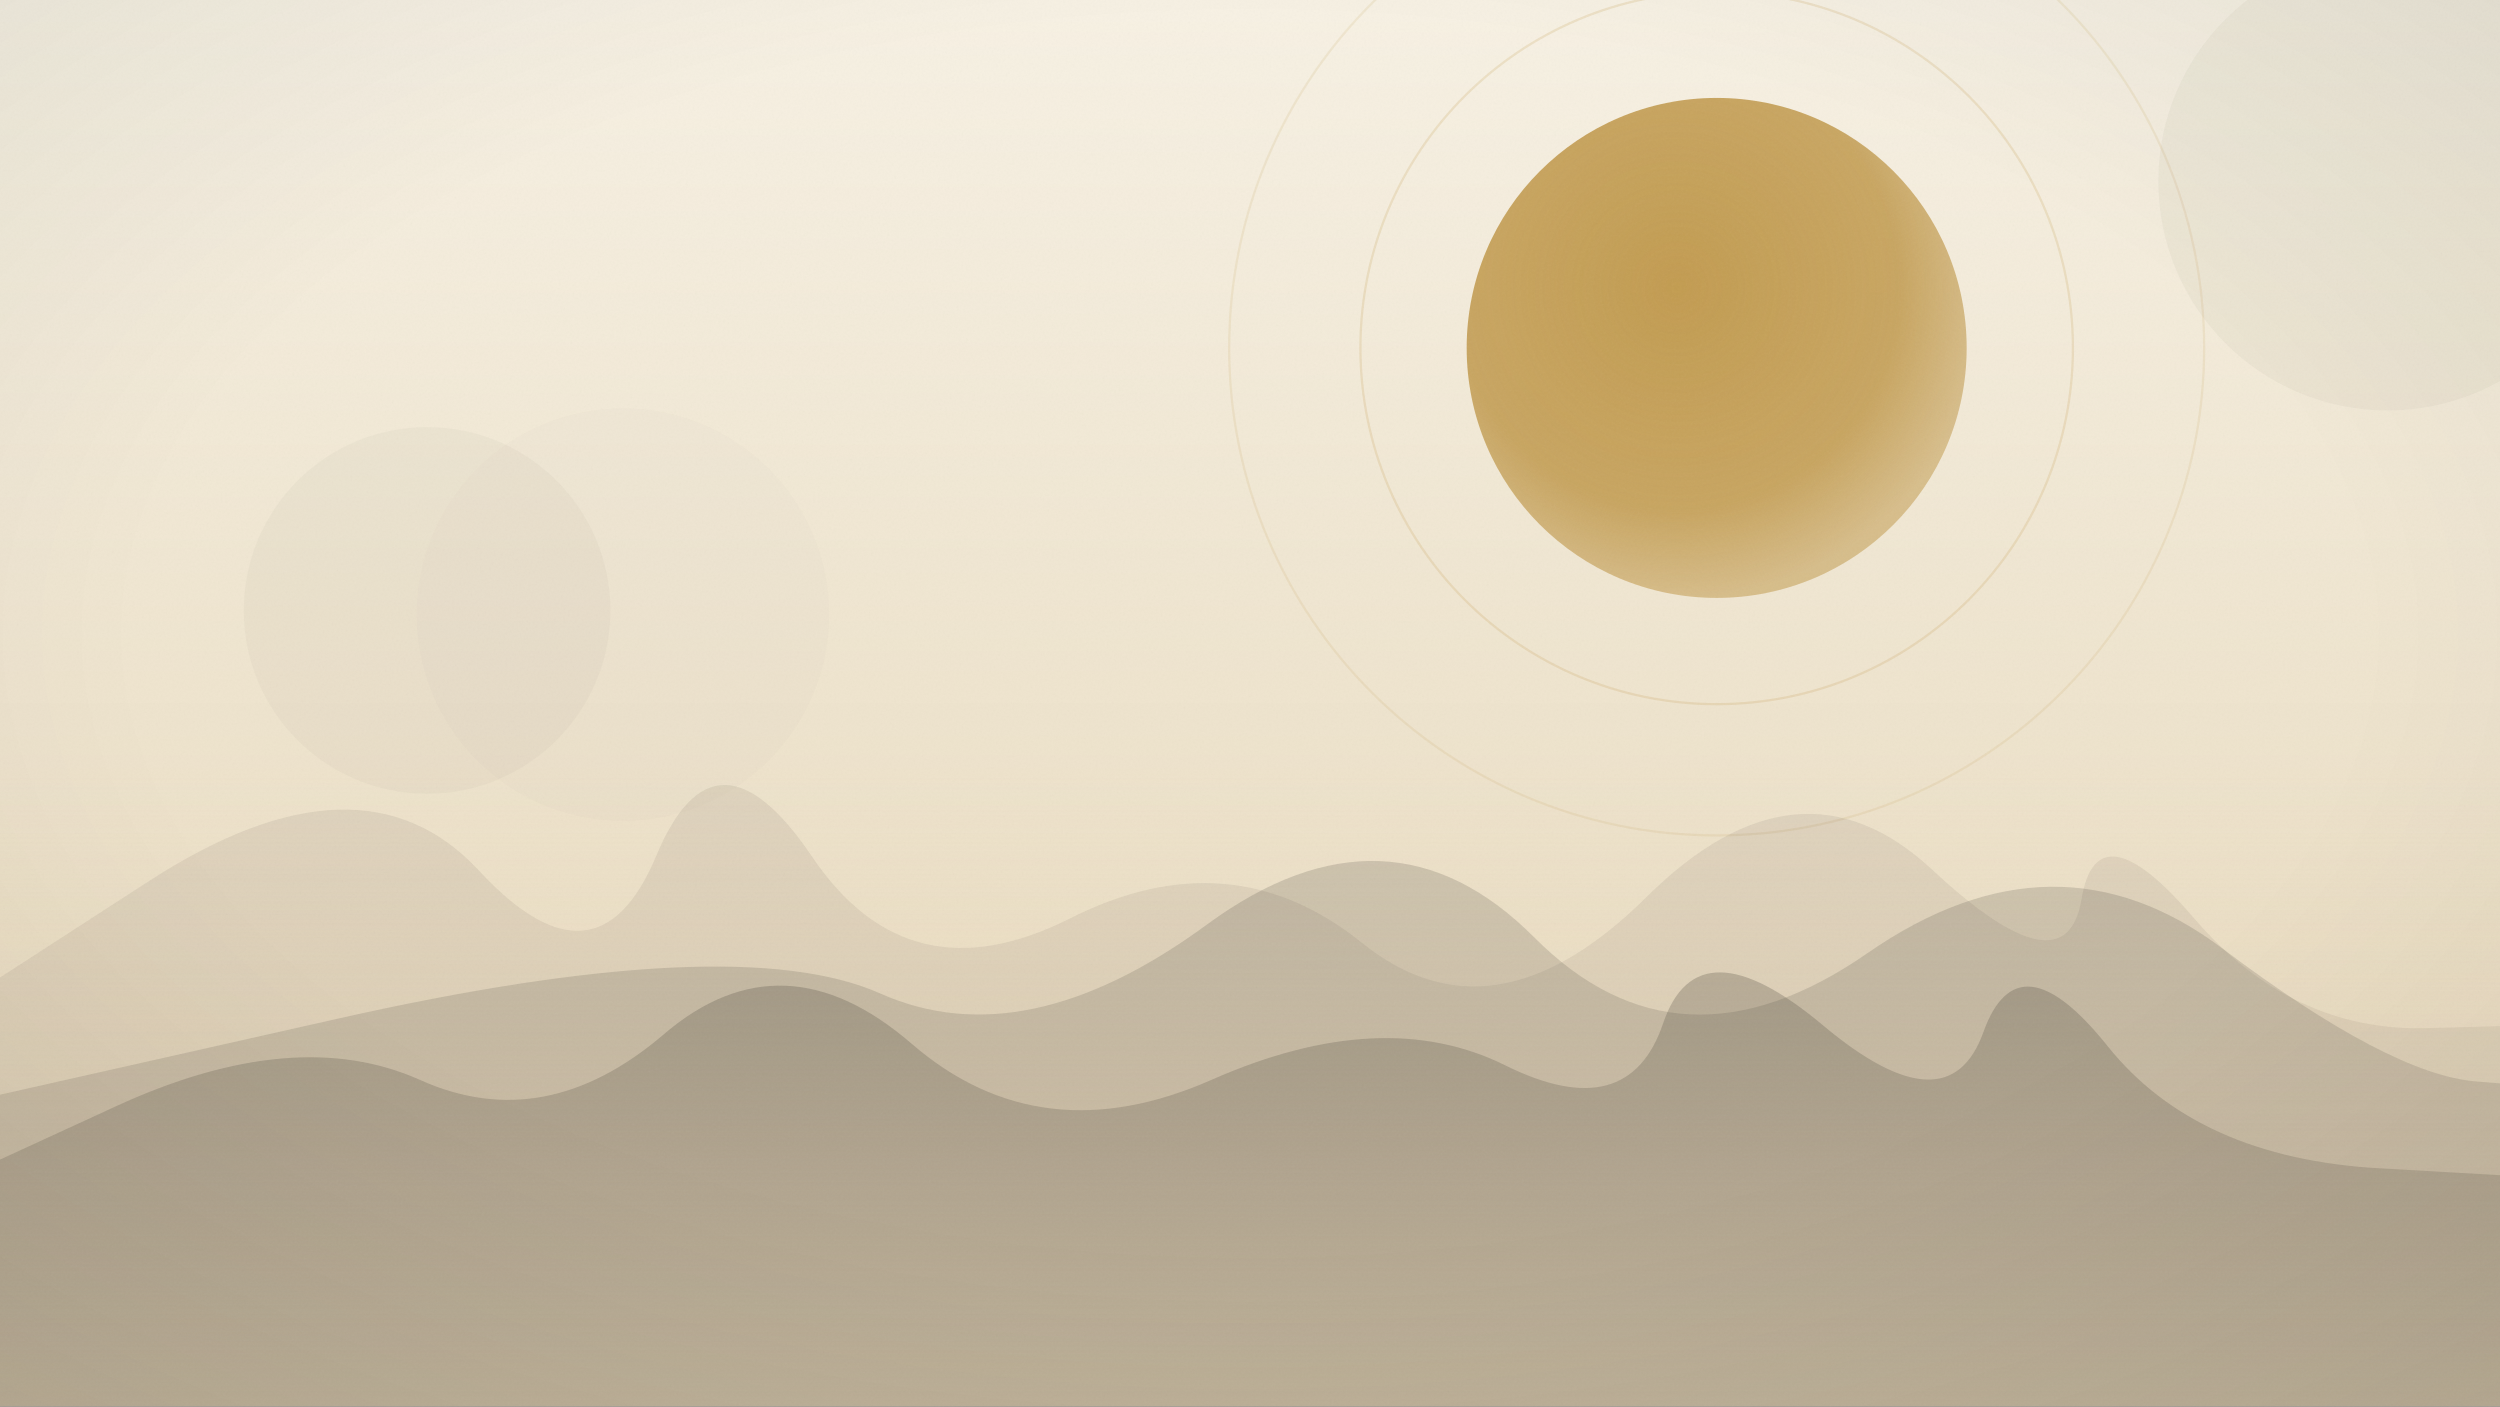
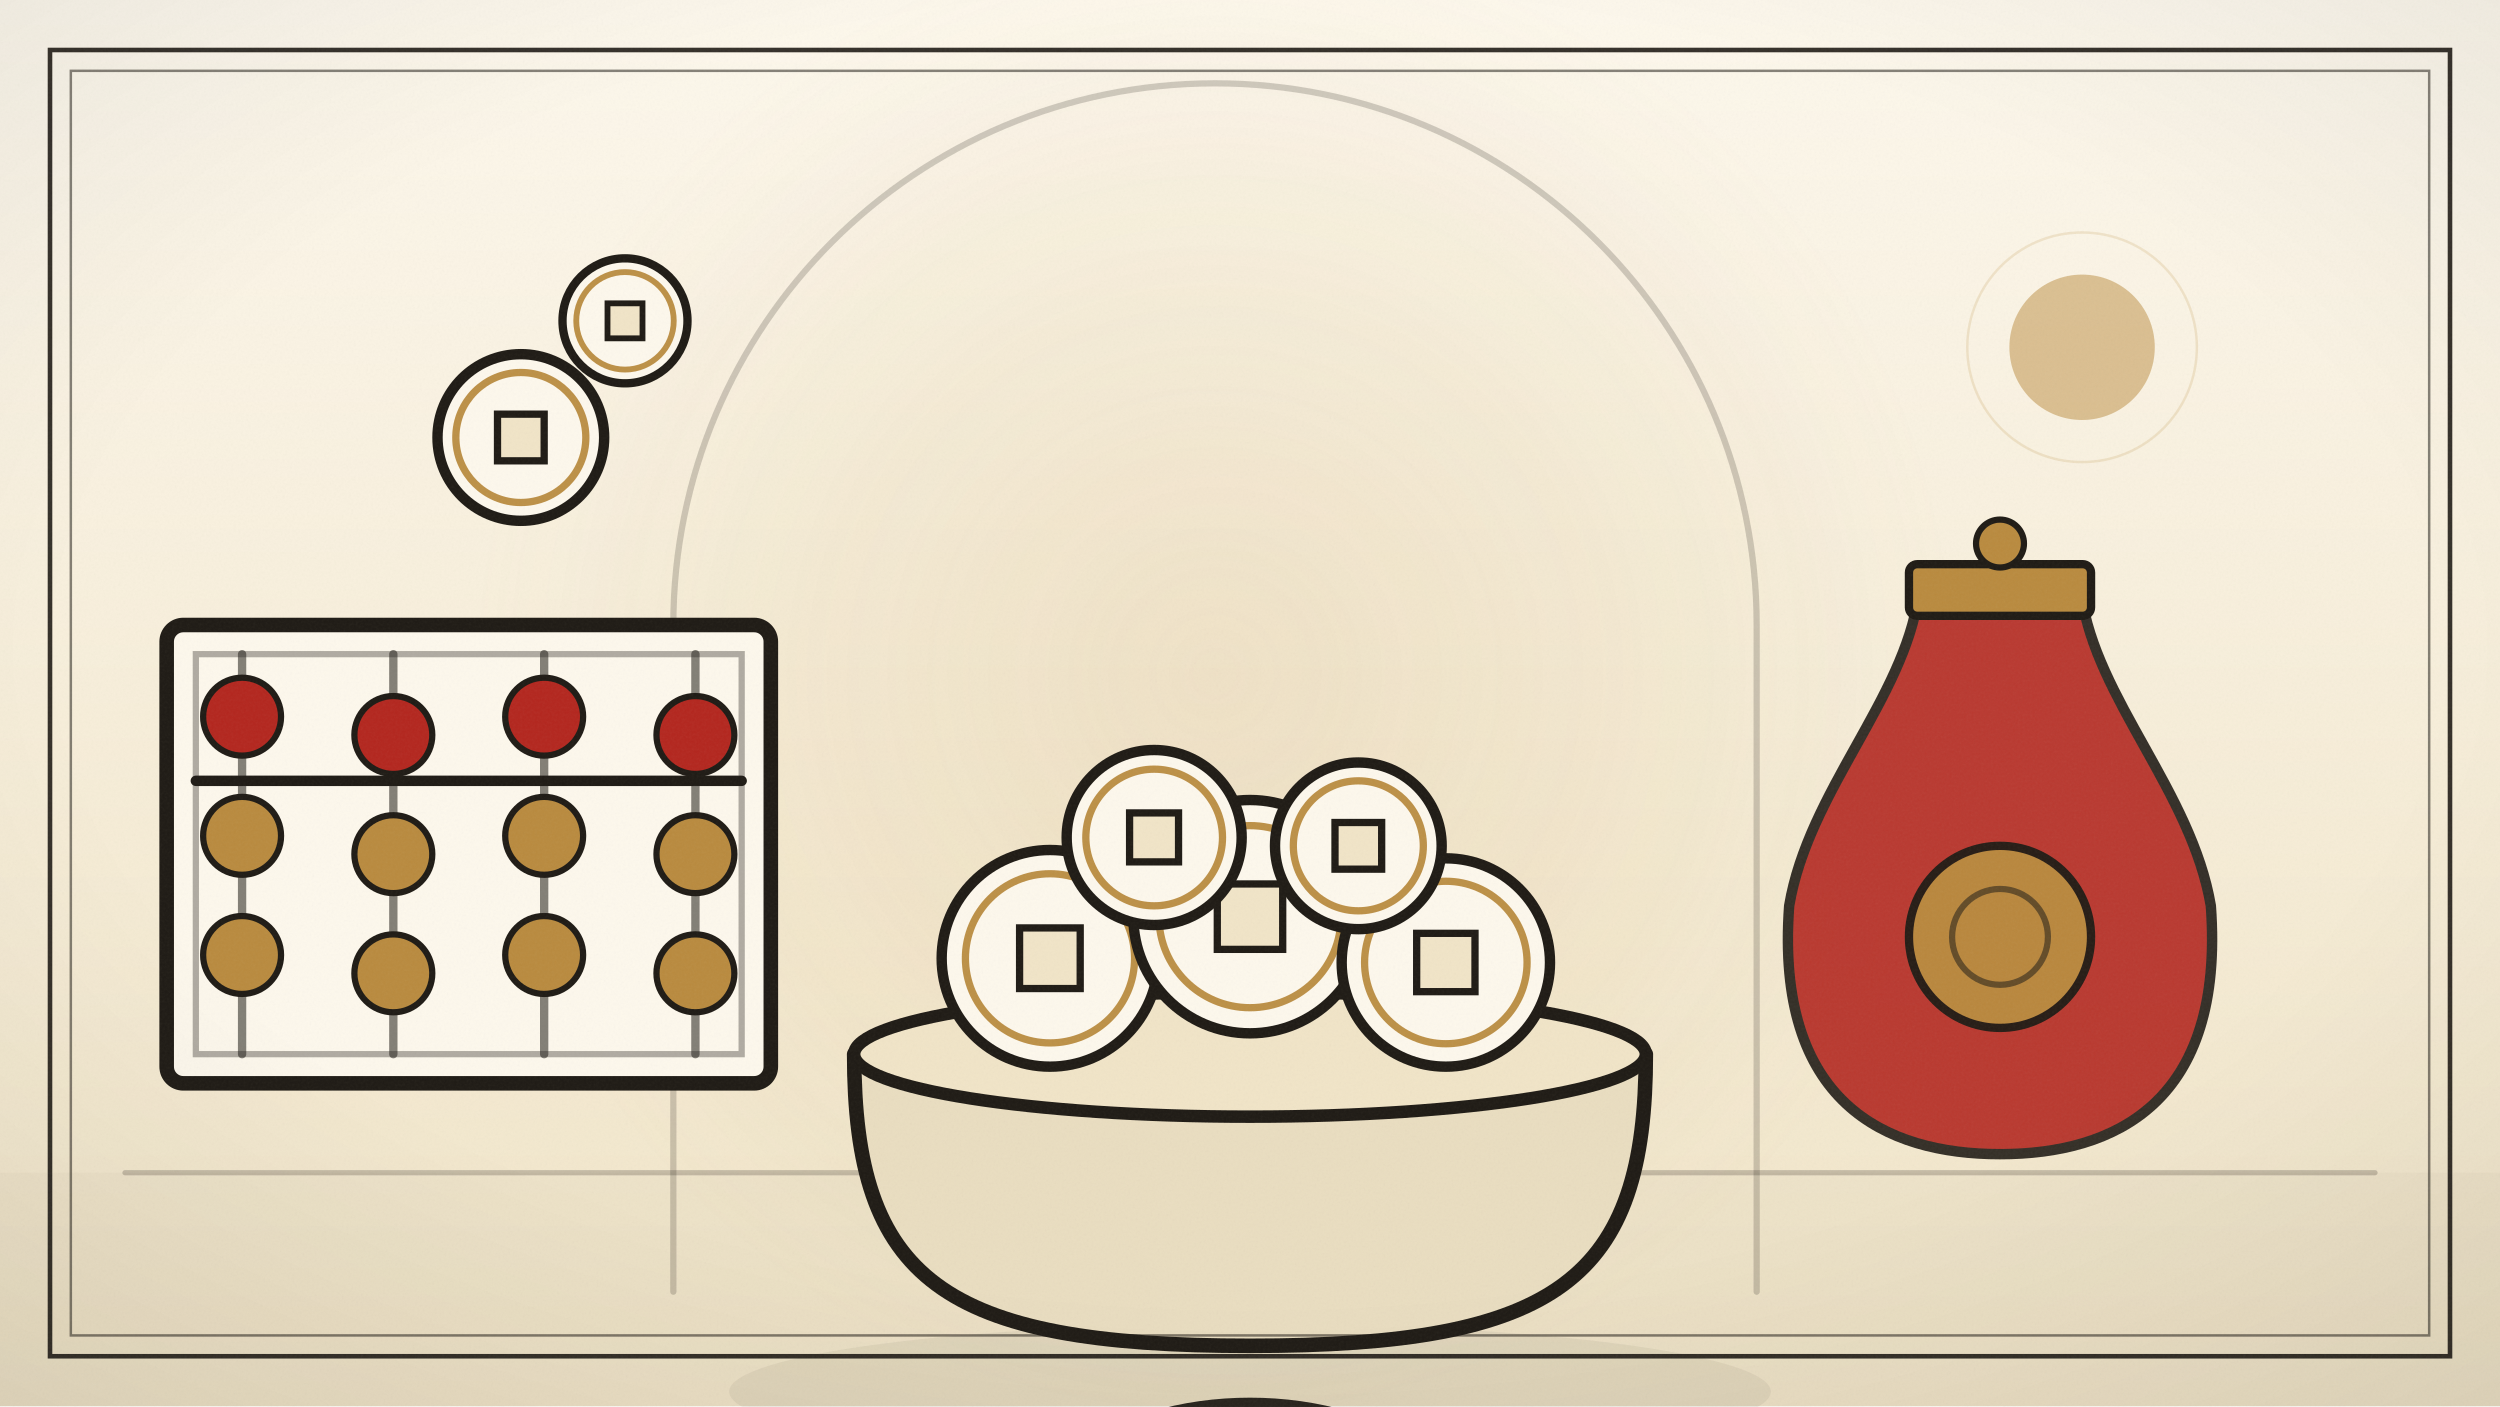
- <svg xmlns="http://www.w3.org/2000/svg" viewBox="0 0 1200 675" width="1200" height="675" role="img" aria-label="정운타임즈 동양풍 일러스트">
+ <svg xmlns="http://www.w3.org/2000/svg" viewBox="0 0 1200 675" width="1200" height="675" role="img" aria-label="정운타임즈 일러스트 · money">
  <defs>
-     <linearGradient id="sky81563" x1="0" y1="0" x2="0" y2="1">
-       <stop offset="0" stop-color="#f7f1e3" />
-       <stop offset="1" stop-color="#e6d6b8" />
+     <linearGradient id="paper81563" x1="0" y1="0" x2="0" y2="1">
+       <stop offset="0" stop-color="#fdf8ec" />
+       <stop offset="1" stop-color="#f1e4c7" />
    </linearGradient>
-     <radialGradient id="disc81563" cx="0.42" cy="0.38" r="0.62">
-       <stop offset="0" stop-color="#c19a4e" stop-opacity="0.98" />
-       <stop offset="0.72" stop-color="#c19a4e" stop-opacity="0.86" />
-       <stop offset="1" stop-color="#c19a4e" stop-opacity="0.55" />
+     <radialGradient id="wash81563" cx="0.5" cy="0.5" r="0.5">
+       <stop offset="0" stop-color="#b98a3e" stop-opacity="0.16" />
+       <stop offset="0.62" stop-color="#b98a3e" stop-opacity="0.07" />
+       <stop offset="1" stop-color="#b98a3e" stop-opacity="0" />
    </radialGradient>
-     <linearGradient id="mist81563" x1="0" y1="0" x2="0" y2="1">
-       <stop offset="0" stop-color="#fffaf0" stop-opacity="0" />
-       <stop offset="0.5" stop-color="#fffaf0" stop-opacity="0.6" />
-       <stop offset="1" stop-color="#fffaf0" stop-opacity="0" />
+     <linearGradient id="fade81563" x1="0" y1="0" x2="0" y2="1">
+       <stop offset="0" stop-color="#f1e4c7" stop-opacity="0" />
+       <stop offset="1" stop-color="#1e1a14" stop-opacity="0.10" />
    </linearGradient>
-     <linearGradient id="fade81563" x1="0" y1="0" x2="0" y2="1">
-       <stop offset="0" stop-color="#e6d6b8" stop-opacity="0" />
-       <stop offset="1" stop-color="#e6d6b8" stop-opacity="0.55" />
-     </linearGradient>
-     <radialGradient id="vig81563" cx="0.5" cy="0.45" r="0.8">
-       <stop offset="0.55" stop-color="#000" stop-opacity="0" />
-       <stop offset="1" stop-color="#000" stop-opacity="0.09" />
+     <radialGradient id="vig81563" cx="0.5" cy="0.46" r="0.78">
+       <stop offset="0.6" stop-color="#000" stop-opacity="0" />
+       <stop offset="1" stop-color="#000" stop-opacity="0.08" />
    </radialGradient>
    <filter id="grain81563" x="0" y="0" width="100%" height="100%">
-       <feTurbulence type="fractalNoise" baseFrequency="0.9" numOctaves="2" stitchTiles="stitch" />
+       <feTurbulence type="fractalNoise" baseFrequency="0.85" numOctaves="2" stitchTiles="stitch" />
      <feColorMatrix type="saturate" values="0" />
    </filter>
  </defs>
-   <rect width="1200" height="675" fill="url(#sky81563)" />
-   <g>
-     <circle cx="824" cy="167" r="234" fill="none" stroke="#c19a4e" stroke-width="1.1" opacity="0.14" />
-     <circle cx="824" cy="167" r="171" fill="none" stroke="#c19a4e" stroke-width="1.1" opacity="0.2" />
-     <circle cx="824" cy="167" r="120" fill="url(#disc81563)" />
-   </g>
-   <path d="M -30 705 L -30.0 488.6 Q -30.0 488.6 71.7 422.8 Q 173.5 356.9 230.0 418.0 Q 286.5 479.0 315.0 410.8 Q 343.4 342.6 389.8 411.2 Q 436.1 479.9 513.5 440.9 Q 590.8 401.8 653.8 452.6 Q 716.8 503.4 790.2 430.7 Q 863.5 357.9 927.5 417.5 Q 991.5 477.1 999.1 431.7 Q 1006.6 386.4 1053.2 440.8 Q 1099.7 495.2 1164.9 493.5 L 1230.0 491.7 L 1230 705 Z" fill="#2b2721" opacity="0.088" />
-   <path d="M -30 705 L -30.0 532.2 Q -30.0 532.2 161.5 489.1 Q 353.1 445.9 422.6 476.9 Q 492.1 507.8 579.3 443.8 Q 666.5 379.8 736.4 449.9 Q 806.2 520.1 896.4 457.5 Q 986.6 394.9 1066.8 455.3 Q 1147.0 515.7 1188.5 519.1 L 1230.0 522.5 L 1230 705 Z" fill="#2b2721" opacity="0.180" />
-   <path d="M -30 705 L -30.0 570.4 Q -30.0 570.4 55.9 530.9 Q 141.8 491.5 201.7 518.4 Q 261.6 545.3 318.7 496.4 Q 375.8 447.6 437.6 501.0 Q 499.5 554.5 581.6 518.3 Q 663.7 482.1 722.6 511.4 Q 781.6 540.6 798.3 491.2 Q 815.0 441.8 875.1 492.2 Q 935.1 542.5 952.0 495.5 Q 968.8 448.5 1011.7 502.2 Q 1054.7 555.9 1142.3 560.8 L 1230.0 565.8 L 1230 705 Z" fill="#2b2721" opacity="0.272" />
-   <rect x="0" y="371" width="1200" height="304" fill="url(#fade81563)" />
-   <circle cx="1146" cy="87" r="110" fill="#2b2721" opacity="0.040" />
-   <circle cx="299" cy="295" r="99" fill="#2b2721" opacity="0.017" />
-   <circle cx="205" cy="293" r="88" fill="#2b2721" opacity="0.034" />
+   <rect width="1200" height="675" fill="url(#paper81563)" />
+   <circle cx="583.2" cy="323.3" r="359.7" fill="url(#wash81563)" opacity="0.85" />
+   <path d="M 323.2 620 L 323.2 300 A 260 260 0 0 1 843.2 300 L 843.2 620" fill="none" stroke="#1e1a14" stroke-width="3" stroke-linecap="round" stroke-linejoin="round" opacity="0.2" />
+   <line x1="60.0" y1="562.9" x2="1140.0" y2="562.9" stroke="#1e1a14" stroke-width="2.5" stroke-linecap="round" opacity="0.22" />
+   <rect x="0.0" y="562.9" width="1200.0" height="112.1" rx="0.0" fill="#1e1a14" stroke="ink" stroke-width="6" opacity="0.03" />
+   <circle cx="999.4" cy="166.7" r="34.4" fill="#b98a3e" stroke="#b98a3e" stroke-width="1" opacity="0.5" />
+   <circle cx="999.4" cy="166.7" r="55.1" fill="none" stroke="#b98a3e" stroke-width="1.2" opacity="0.18" />
+   <rect x="80.0" y="300.0" width="290.0" height="220.0" rx="8.0" fill="#fdf8ec" stroke="#1e1a14" stroke-width="7" />
+   <rect x="94.0" y="314.0" width="262.0" height="192.0" rx="0.0" fill="none" stroke="#1e1a14" stroke-width="3" opacity="0.35" />
+   <line x1="94.0" y1="374.8" x2="356.0" y2="374.8" stroke="#1e1a14" stroke-width="5" stroke-linecap="round" />
+   <line x1="116.2" y1="314.0" x2="116.2" y2="506.0" stroke="#1e1a14" stroke-width="4" stroke-linecap="round" opacity="0.55" />
+   <circle cx="116.2" cy="344.0" r="18.7" fill="#b3261e" stroke="#1e1a14" stroke-width="3" />
+   <circle cx="116.2" cy="401.2" r="18.7" fill="#b98a3e" stroke="#1e1a14" stroke-width="3" />
+   <circle cx="116.2" cy="458.4" r="18.7" fill="#b98a3e" stroke="#1e1a14" stroke-width="3" />
+   <line x1="188.8" y1="314.0" x2="188.8" y2="506.0" stroke="#1e1a14" stroke-width="4" stroke-linecap="round" opacity="0.55" />
+   <circle cx="188.8" cy="352.8" r="18.7" fill="#b3261e" stroke="#1e1a14" stroke-width="3" />
+   <circle cx="188.8" cy="410.0" r="18.7" fill="#b98a3e" stroke="#1e1a14" stroke-width="3" />
+   <circle cx="188.8" cy="467.2" r="18.7" fill="#b98a3e" stroke="#1e1a14" stroke-width="3" />
+   <line x1="261.2" y1="314.0" x2="261.2" y2="506.0" stroke="#1e1a14" stroke-width="4" stroke-linecap="round" opacity="0.55" />
+   <circle cx="261.2" cy="344.0" r="18.7" fill="#b3261e" stroke="#1e1a14" stroke-width="3" />
+   <circle cx="261.2" cy="401.2" r="18.7" fill="#b98a3e" stroke="#1e1a14" stroke-width="3" />
+   <circle cx="261.2" cy="458.4" r="18.7" fill="#b98a3e" stroke="#1e1a14" stroke-width="3" />
+   <line x1="333.8" y1="314.0" x2="333.8" y2="506.0" stroke="#1e1a14" stroke-width="4" stroke-linecap="round" opacity="0.55" />
+   <circle cx="333.8" cy="352.8" r="18.7" fill="#b3261e" stroke="#1e1a14" stroke-width="3" />
+   <circle cx="333.8" cy="410.0" r="18.7" fill="#b98a3e" stroke="#1e1a14" stroke-width="3" />
+   <circle cx="333.8" cy="467.2" r="18.7" fill="#b98a3e" stroke="#1e1a14" stroke-width="3" />
+   <path d="M 920.9 285.7 C 914.0 335.4 868.0 380.1 858.8 434.8 C 851.9 529.2 904.8 554.0 960.0 554.0 C 1015.2 554.0 1068.1 529.2 1061.2 434.8 C 1052.0 380.1 1006.0 335.4 999.1 285.7 Z" fill="#b3261e" stroke="#1e1a14" stroke-width="5" stroke-linecap="round" stroke-linejoin="round" opacity="0.9" />
+   <rect x="916.3" y="270.8" width="87.4" height="24.8" rx="4.0" fill="#b98a3e" stroke="#1e1a14" stroke-width="4" />
+   <circle cx="960.0" cy="260.9" r="11.5" fill="#b98a3e" stroke="#1e1a14" stroke-width="3" />
+   <circle cx="960.0" cy="449.7" r="43.7" fill="#b98a3e" stroke="#1e1a14" stroke-width="4" opacity="0.95" />
+   <circle cx="960.0" cy="449.7" r="23.0" fill="none" stroke="#1e1a14" stroke-width="3" opacity="0.55" />
+   <circle cx="250.0" cy="210.0" r="40.0" fill="#fdf8ec" stroke="#1e1a14" stroke-width="5" />
+   <circle cx="250.0" cy="210.0" r="31.2" fill="none" stroke="#b98a3e" stroke-width="3.5" opacity="0.95" />
+   <rect x="238.8" y="198.8" width="22.4" height="22.4" rx="0.0" fill="#f1e4c7" stroke="#1e1a14" stroke-width="3.5" />
+   <circle cx="300.0" cy="154.0" r="30.0" fill="#fdf8ec" stroke="#1e1a14" stroke-width="4" />
+   <circle cx="300.0" cy="154.0" r="23.4" fill="none" stroke="#b98a3e" stroke-width="2.8" opacity="0.95" />
+   <rect x="291.6" y="145.6" width="16.8" height="16.8" rx="0.0" fill="#f1e4c7" stroke="#1e1a14" stroke-width="2.8" />
+   <ellipse cx="600.0" cy="668.0" rx="250.0" ry="32.5" fill="#1e1a14" stroke="none" stroke-width="0" opacity="0.06" />
+   <path d="M 410.0 506.0 C 410.0 614.0 452.0 646.0 600.0 646.0 C 748.0 646.0 790.0 614.0 790.0 506.0 Z" fill="#e9ddc0" stroke="#1e1a14" stroke-width="7" stroke-linecap="round" stroke-linejoin="round" />
+   <ellipse cx="600.0" cy="506.0" rx="190.0" ry="30.0" fill="#f1e4c7" stroke="#1e1a14" stroke-width="6" />
+   <circle cx="504.0" cy="460.0" r="52.0" fill="#fdf8ec" stroke="#1e1a14" stroke-width="5" />
+   <circle cx="504.0" cy="460.0" r="40.6" fill="none" stroke="#b98a3e" stroke-width="3.5" opacity="0.95" />
+   <rect x="489.4" y="445.4" width="29.1" height="29.1" rx="0.0" fill="#f1e4c7" stroke="#1e1a14" stroke-width="3.5" />
+   <circle cx="600.0" cy="440.0" r="56.0" fill="#fdf8ec" stroke="#1e1a14" stroke-width="5" />
+   <circle cx="600.0" cy="440.0" r="43.7" fill="none" stroke="#b98a3e" stroke-width="3.5" opacity="0.95" />
+   <rect x="584.3" y="424.3" width="31.4" height="31.4" rx="0.0" fill="#f1e4c7" stroke="#1e1a14" stroke-width="3.5" />
+   <circle cx="694.0" cy="462.0" r="50.0" fill="#fdf8ec" stroke="#1e1a14" stroke-width="5" />
+   <circle cx="694.0" cy="462.0" r="39.0" fill="none" stroke="#b98a3e" stroke-width="3.5" opacity="0.95" />
+   <rect x="680.0" y="448.0" width="28.0" height="28.0" rx="0.0" fill="#f1e4c7" stroke="#1e1a14" stroke-width="3.5" />
+   <circle cx="554.0" cy="402.0" r="42.0" fill="#fdf8ec" stroke="#1e1a14" stroke-width="5" />
+   <circle cx="554.0" cy="402.0" r="32.8" fill="none" stroke="#b98a3e" stroke-width="3.5" opacity="0.95" />
+   <rect x="542.2" y="390.2" width="23.5" height="23.5" rx="0.0" fill="#f1e4c7" stroke="#1e1a14" stroke-width="3.5" />
+   <circle cx="652.0" cy="406.0" r="40.0" fill="#fdf8ec" stroke="#1e1a14" stroke-width="5" />
+   <circle cx="652.0" cy="406.0" r="31.2" fill="none" stroke="#b98a3e" stroke-width="3.5" opacity="0.95" />
+   <rect x="640.8" y="394.8" width="22.4" height="22.4" rx="0.0" fill="#f1e4c7" stroke="#1e1a14" stroke-width="3.5" />
+   <path d="M 515.0 700.0 C 515.0 778.9 566.0 798.6 600.0 798.6 C 634.0 798.6 685.0 778.9 685.0 700.0 C 644.2 664.5 555.8 664.5 515.0 700.0 Z" fill="#b98a3e" stroke="#1e1a14" stroke-width="5" stroke-linecap="round" stroke-linejoin="round" opacity="0.95" />
+   <path d="M 559.2 719.7 C 583.0 696.1 617.0 696.1 640.8 719.7" fill="none" stroke="#fdf6e4" stroke-width="4" stroke-linecap="round" stroke-linejoin="round" opacity="0.8" />
+   <rect x="24.0" y="24.0" width="1152.0" height="627.0" rx="0.0" fill="none" stroke="#1e1a14" stroke-width="2.2" opacity="0.9" />
+   <rect x="34.0" y="34.0" width="1132.0" height="607.0" rx="0.0" fill="none" stroke="#1e1a14" stroke-width="1.2" opacity="0.54" />
  <rect width="1200" height="675" fill="url(#vig81563)" />
-   <rect width="1200" height="675" filter="url(#grain81563)" opacity="0.05" />
+   <rect width="1200" height="675" filter="url(#grain81563)" opacity="0.055" />
</svg>
